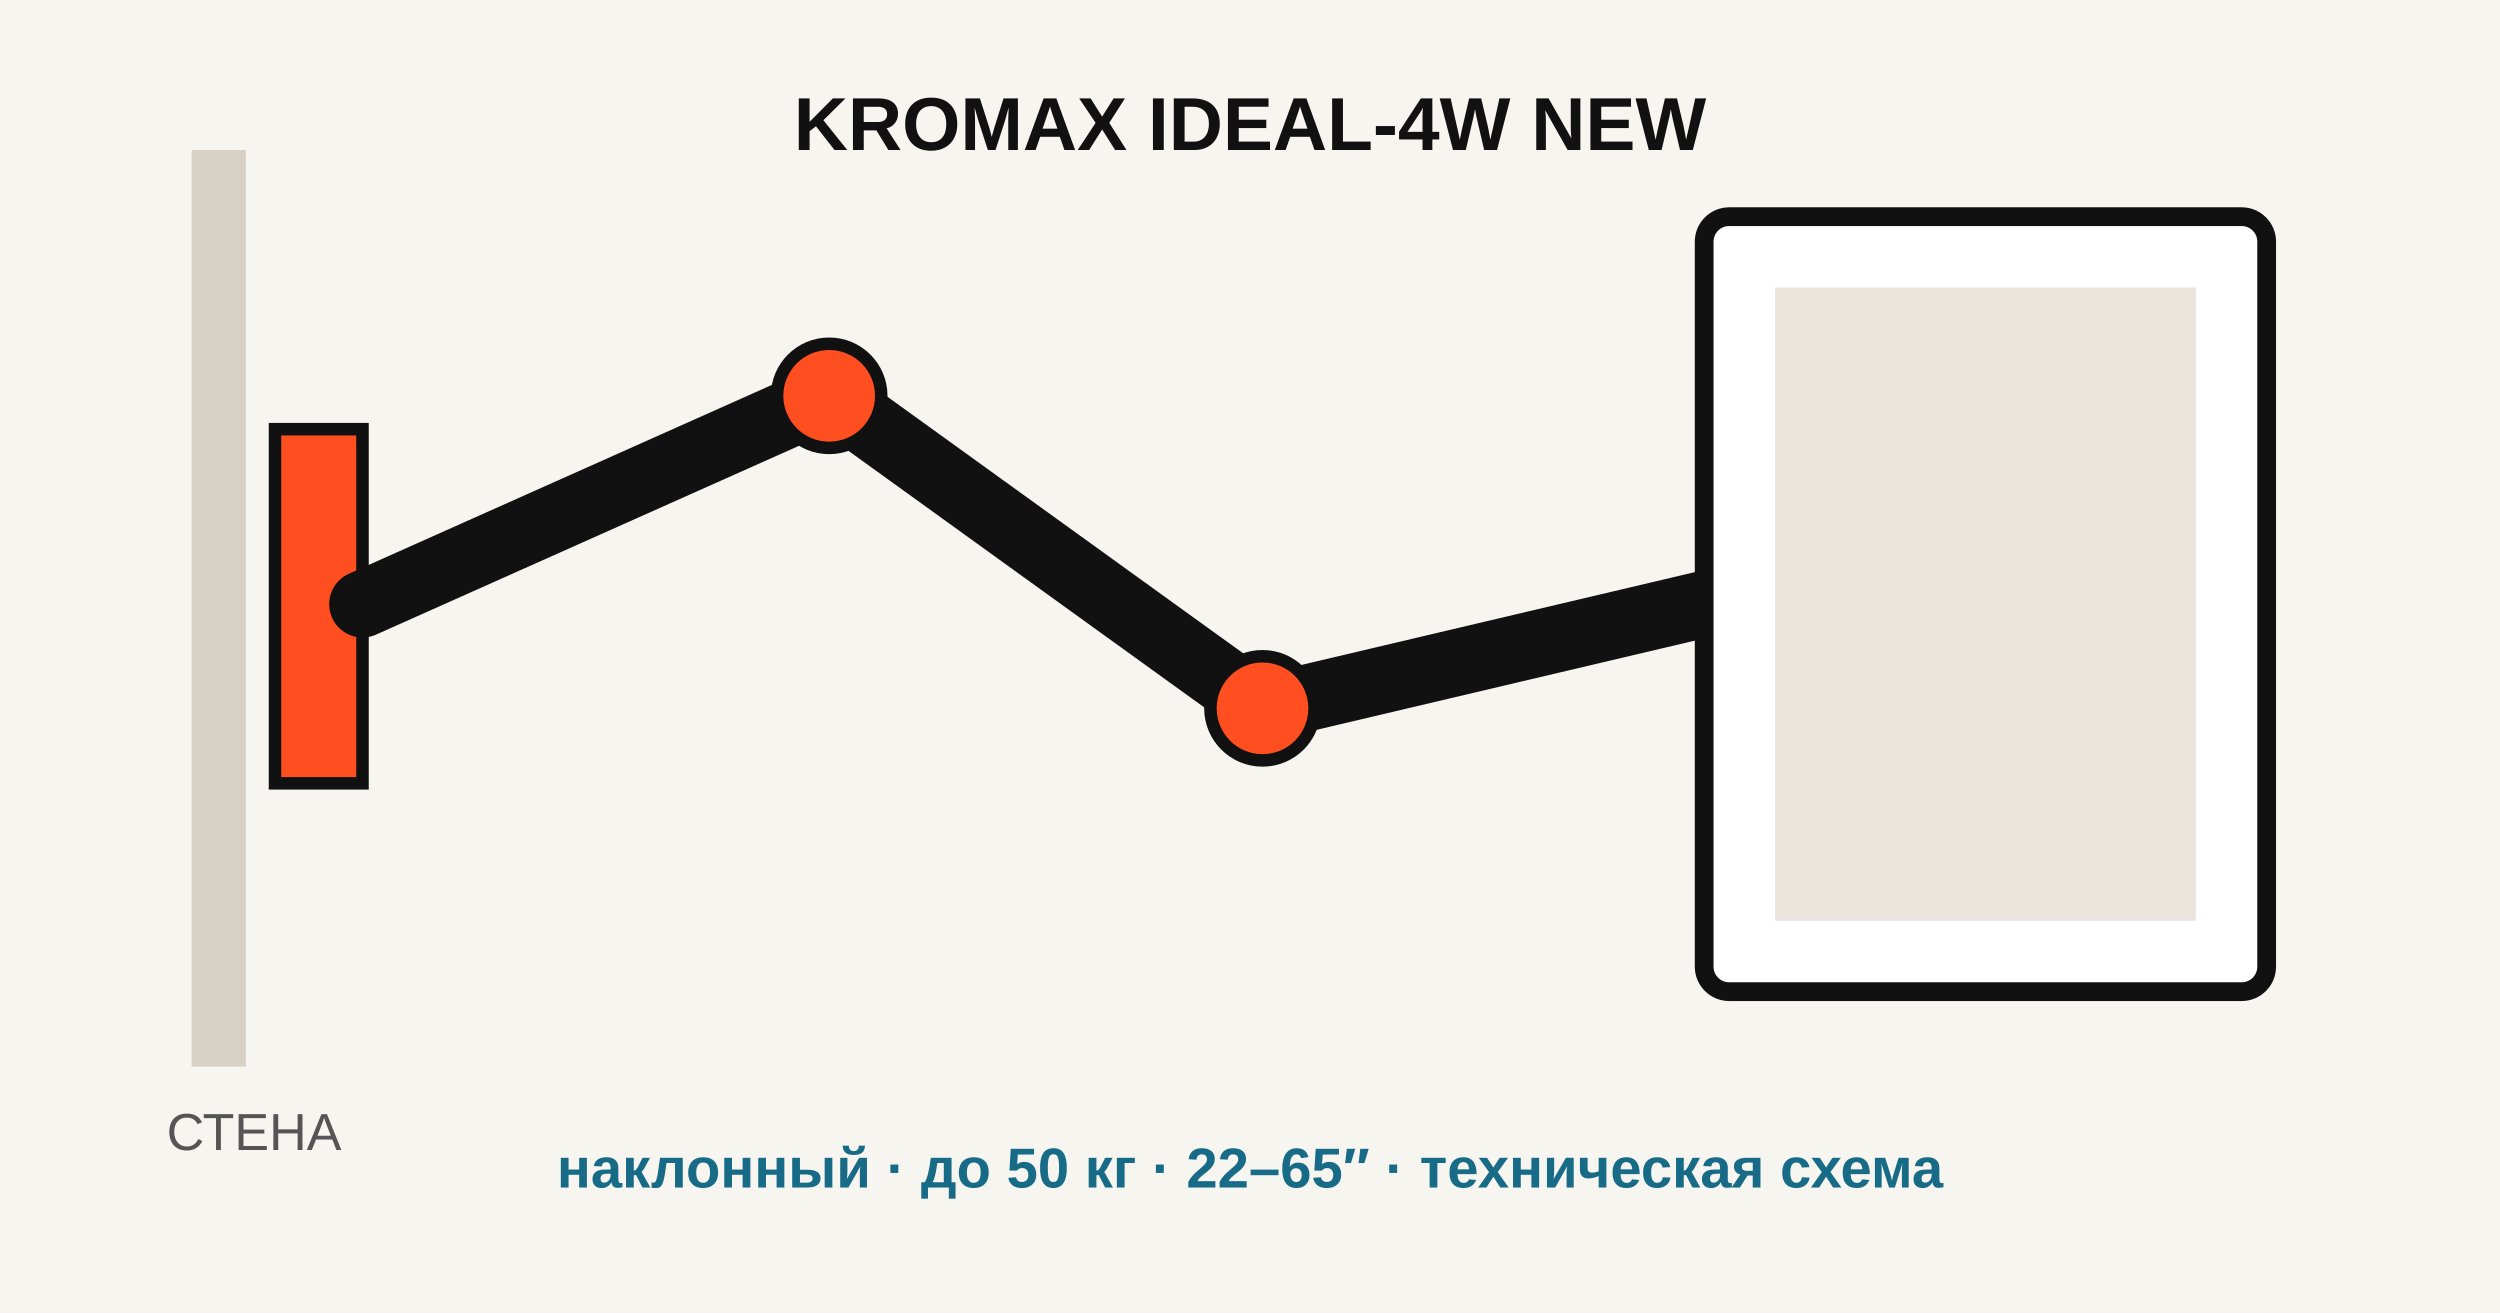
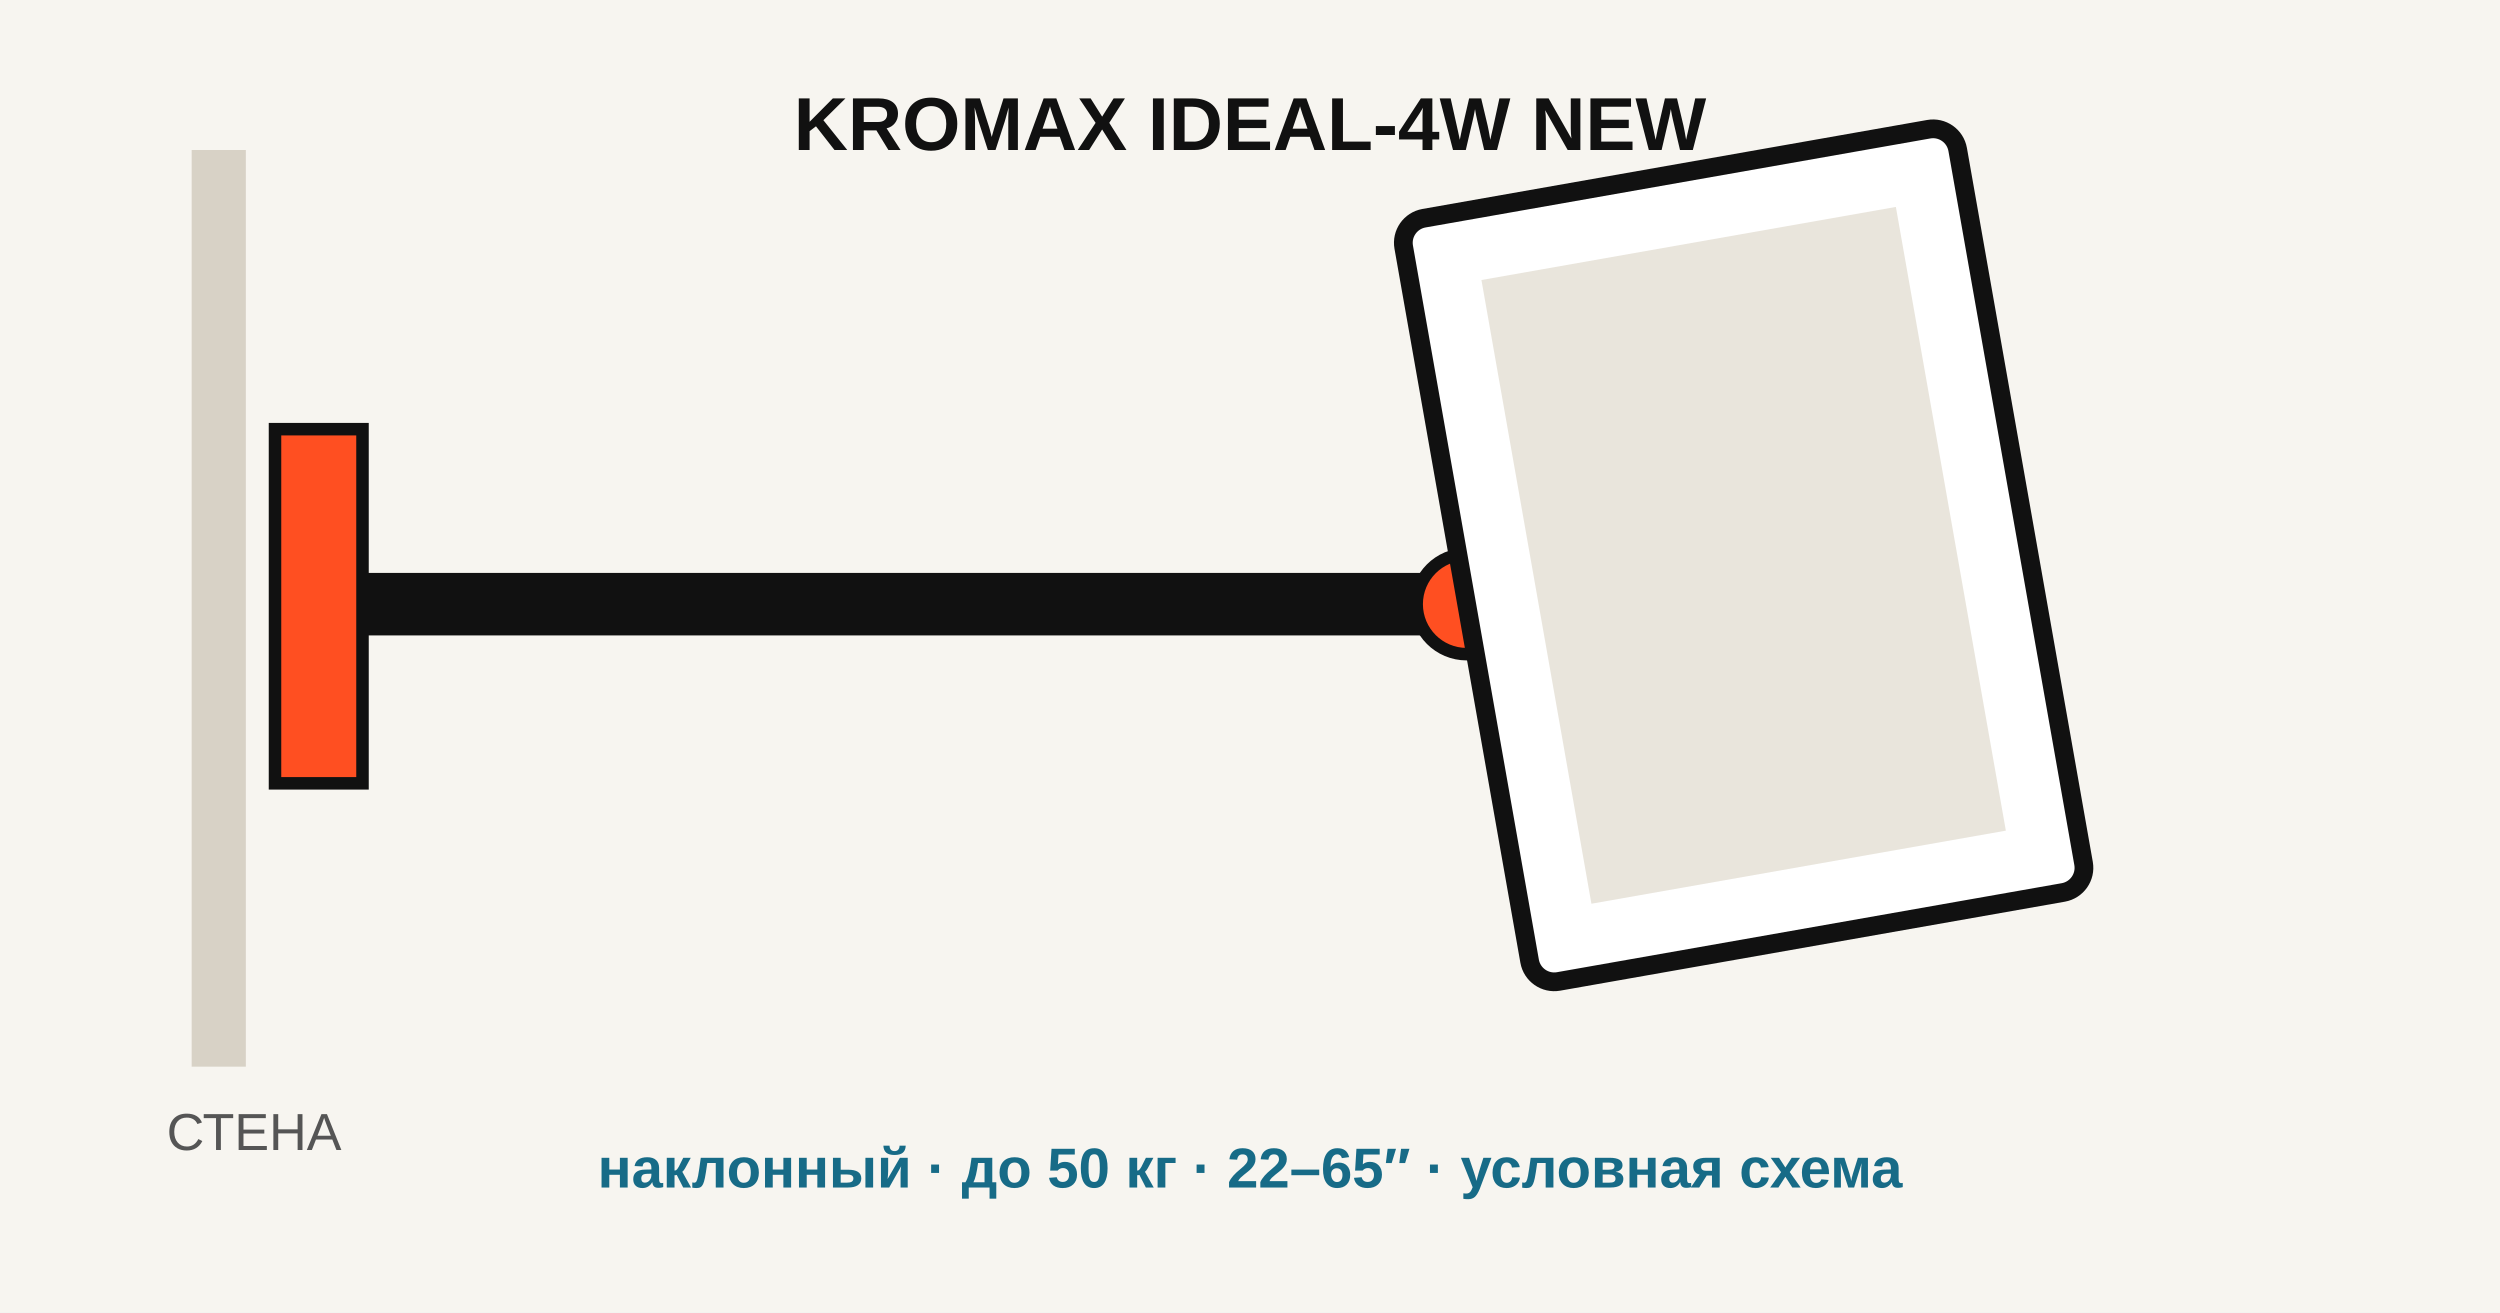
<svg xmlns="http://www.w3.org/2000/svg" width="1200" height="630" viewBox="0 0 1200 630" role="img" aria-labelledby="title desc">
  <rect width="1200" height="630" fill="#F7F5F0" />
  <rect x="92" y="72" width="26" height="440" fill="#D8D2C6" />
  <text x="80" y="552" font-family="Arial,sans-serif" font-size="25" fill="#555">СТЕНА</text>
  <rect x="132" y="206" width="42" height="170" fill="#FF4F21" stroke="#111" stroke-width="6" />
-   <path d="M174 290 L398 190 L606 340 L818 290" fill="none" stroke="#111" stroke-width="32" stroke-linecap="round" stroke-linejoin="round" />
-   <g fill="#FF4F21" stroke="#111" stroke-width="6">
-     <circle cx="398" cy="190" r="25" />
-     <circle cx="606" cy="340" r="25" />
+   <path d="M174 290H704" fill="none" stroke="#111" stroke-width="30" />
+   <circle cx="704" cy="290" r="24" fill="#FF4F21" stroke="#111" stroke-width="6" />
+   <g transform="rotate(-10 704 290)">
+     <rect x="704" y="104" width="270" height="372" rx="12" fill="#fff" stroke="#111" stroke-width="9" />
+     <rect x="738" y="138" width="202" height="304" fill="#E9E5DC" />
  </g>
-   <rect x="818" y="104" width="270" height="372" rx="12" fill="#fff" stroke="#111" stroke-width="9" />
-   <rect x="852" y="138" width="202" height="304" fill="#E9E5DC" />
  <text x="600" y="72" text-anchor="middle" font-family="Arial,sans-serif" font-size="36" font-weight="700" fill="#111">KROMAX IDEAL-4W NEW</text>
-   <text x="600" y="570" text-anchor="middle" font-family="Arial,sans-serif" font-size="27" font-weight="700" fill="#176B87">наклонный · до 50 кг · 22–65″ · техническая схема</text>
+   <text x="600" y="570" text-anchor="middle" font-family="Arial,sans-serif" font-size="27" font-weight="700" fill="#176B87">наклонный · до 50 кг · 22–65″ · условная схема</text>
</svg>
